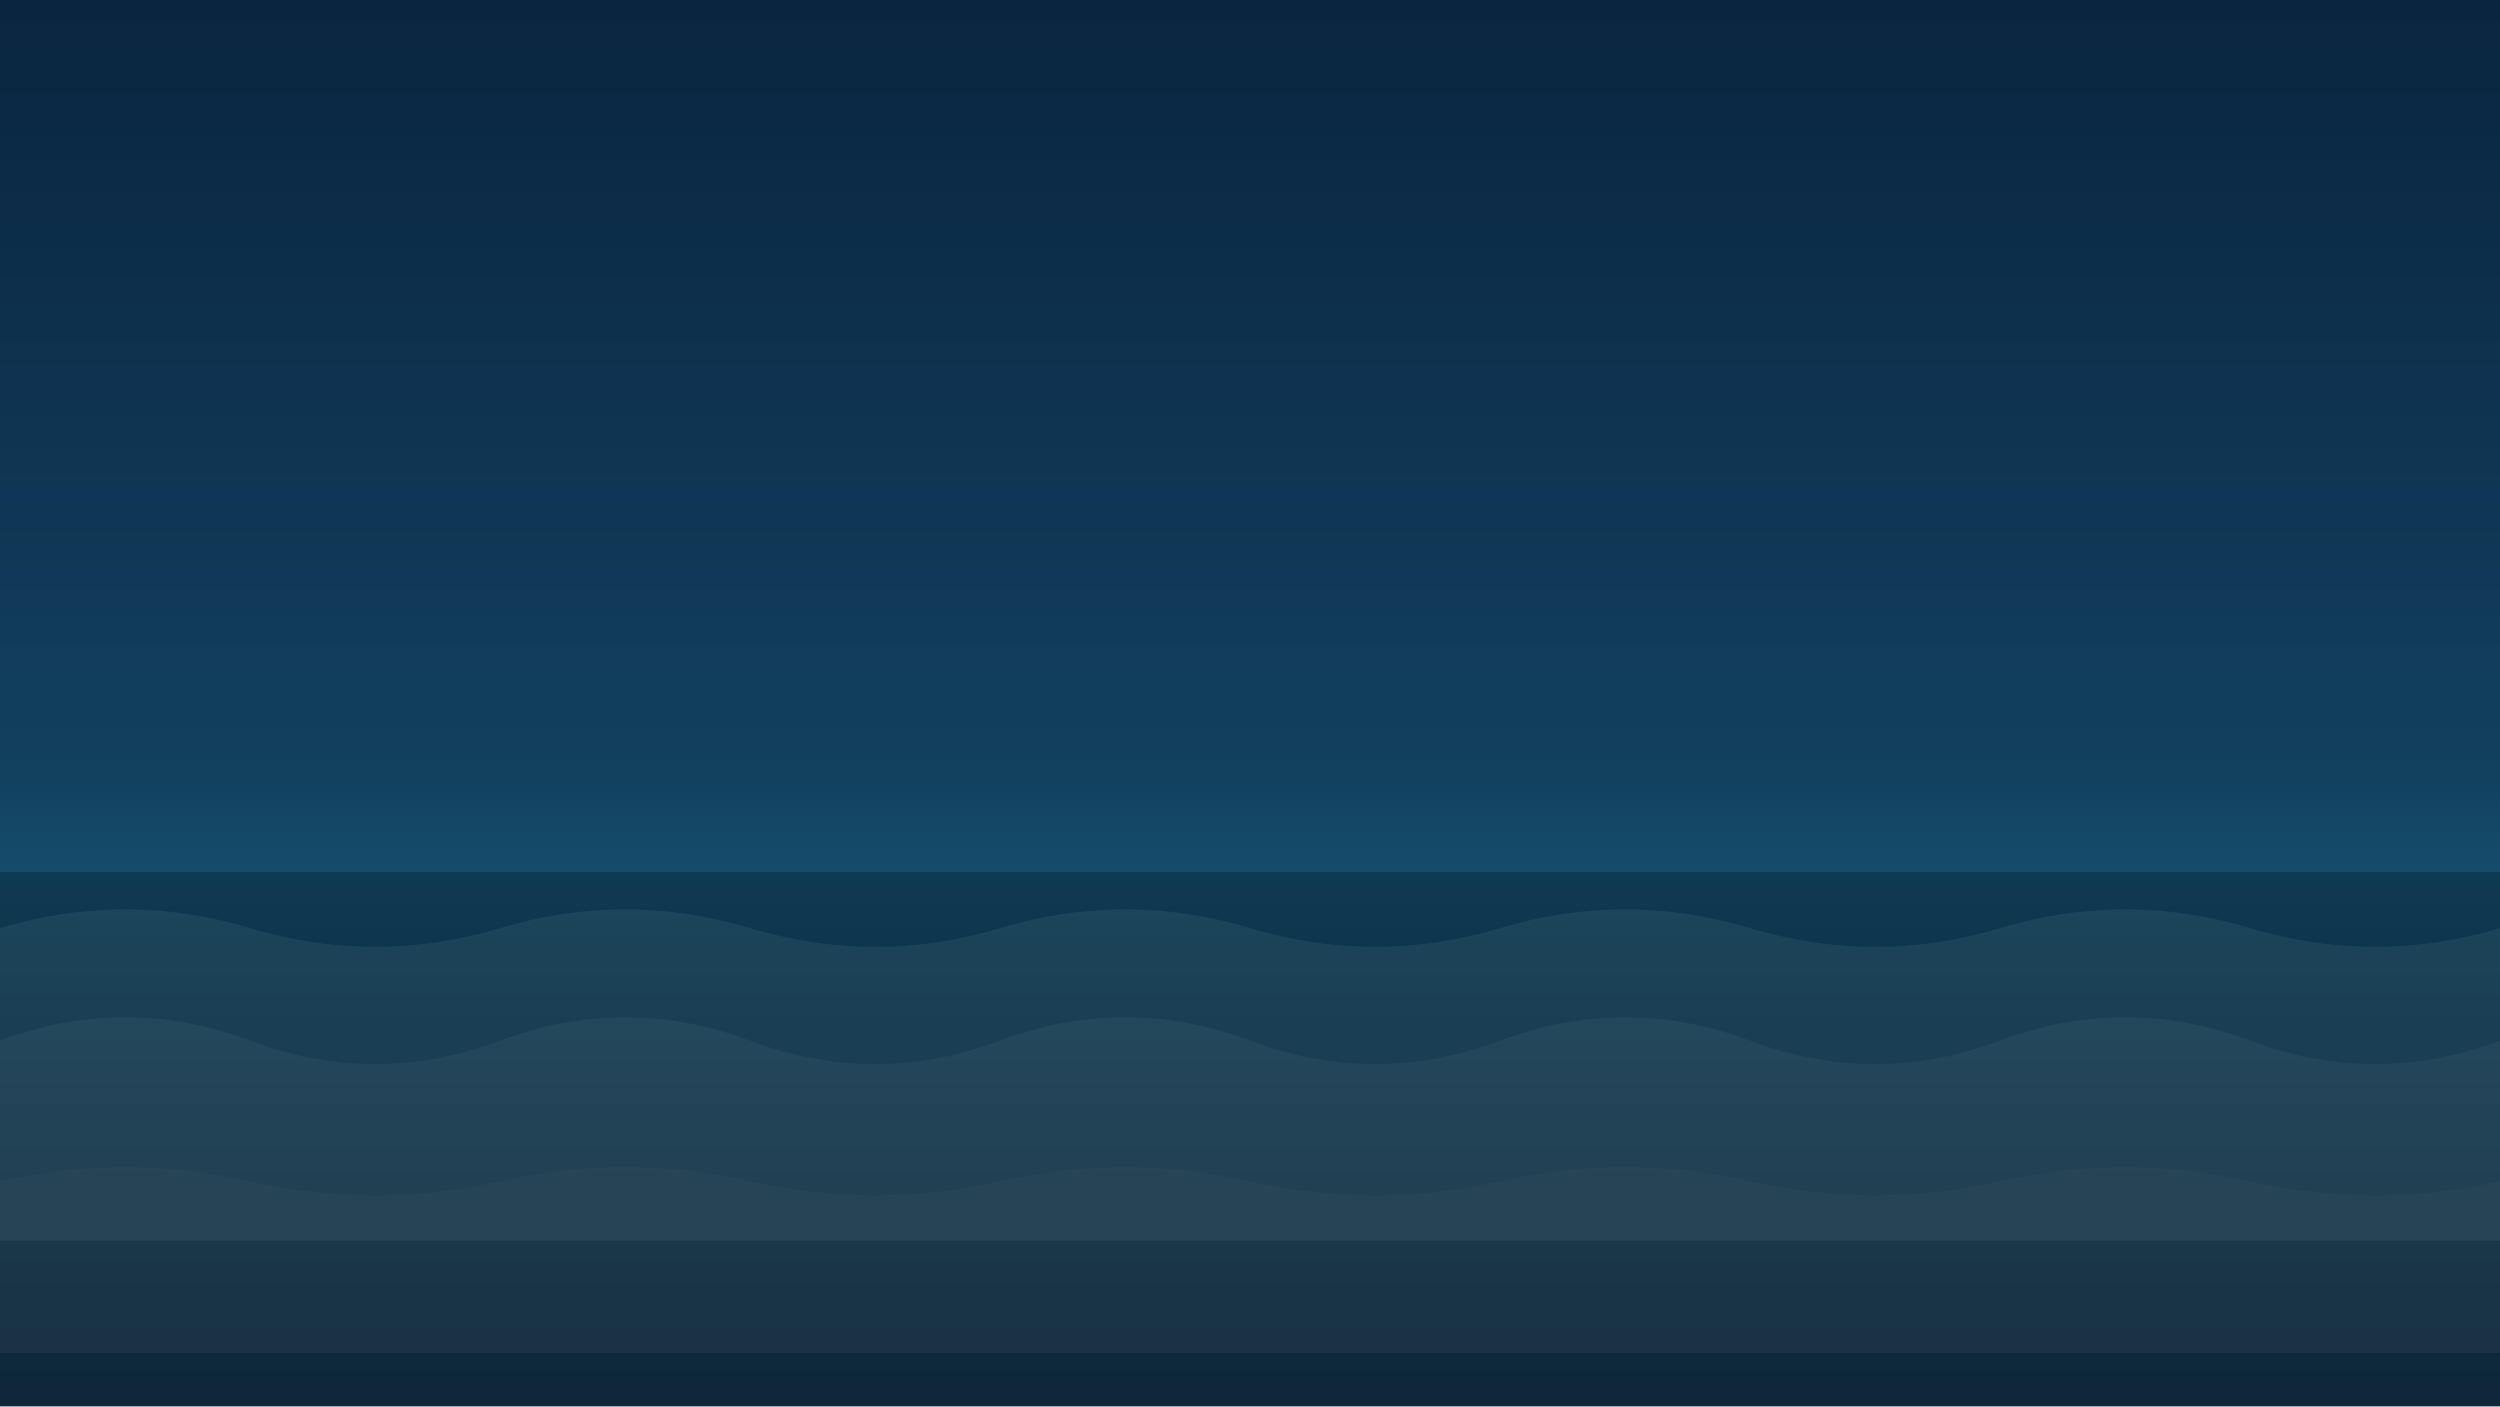
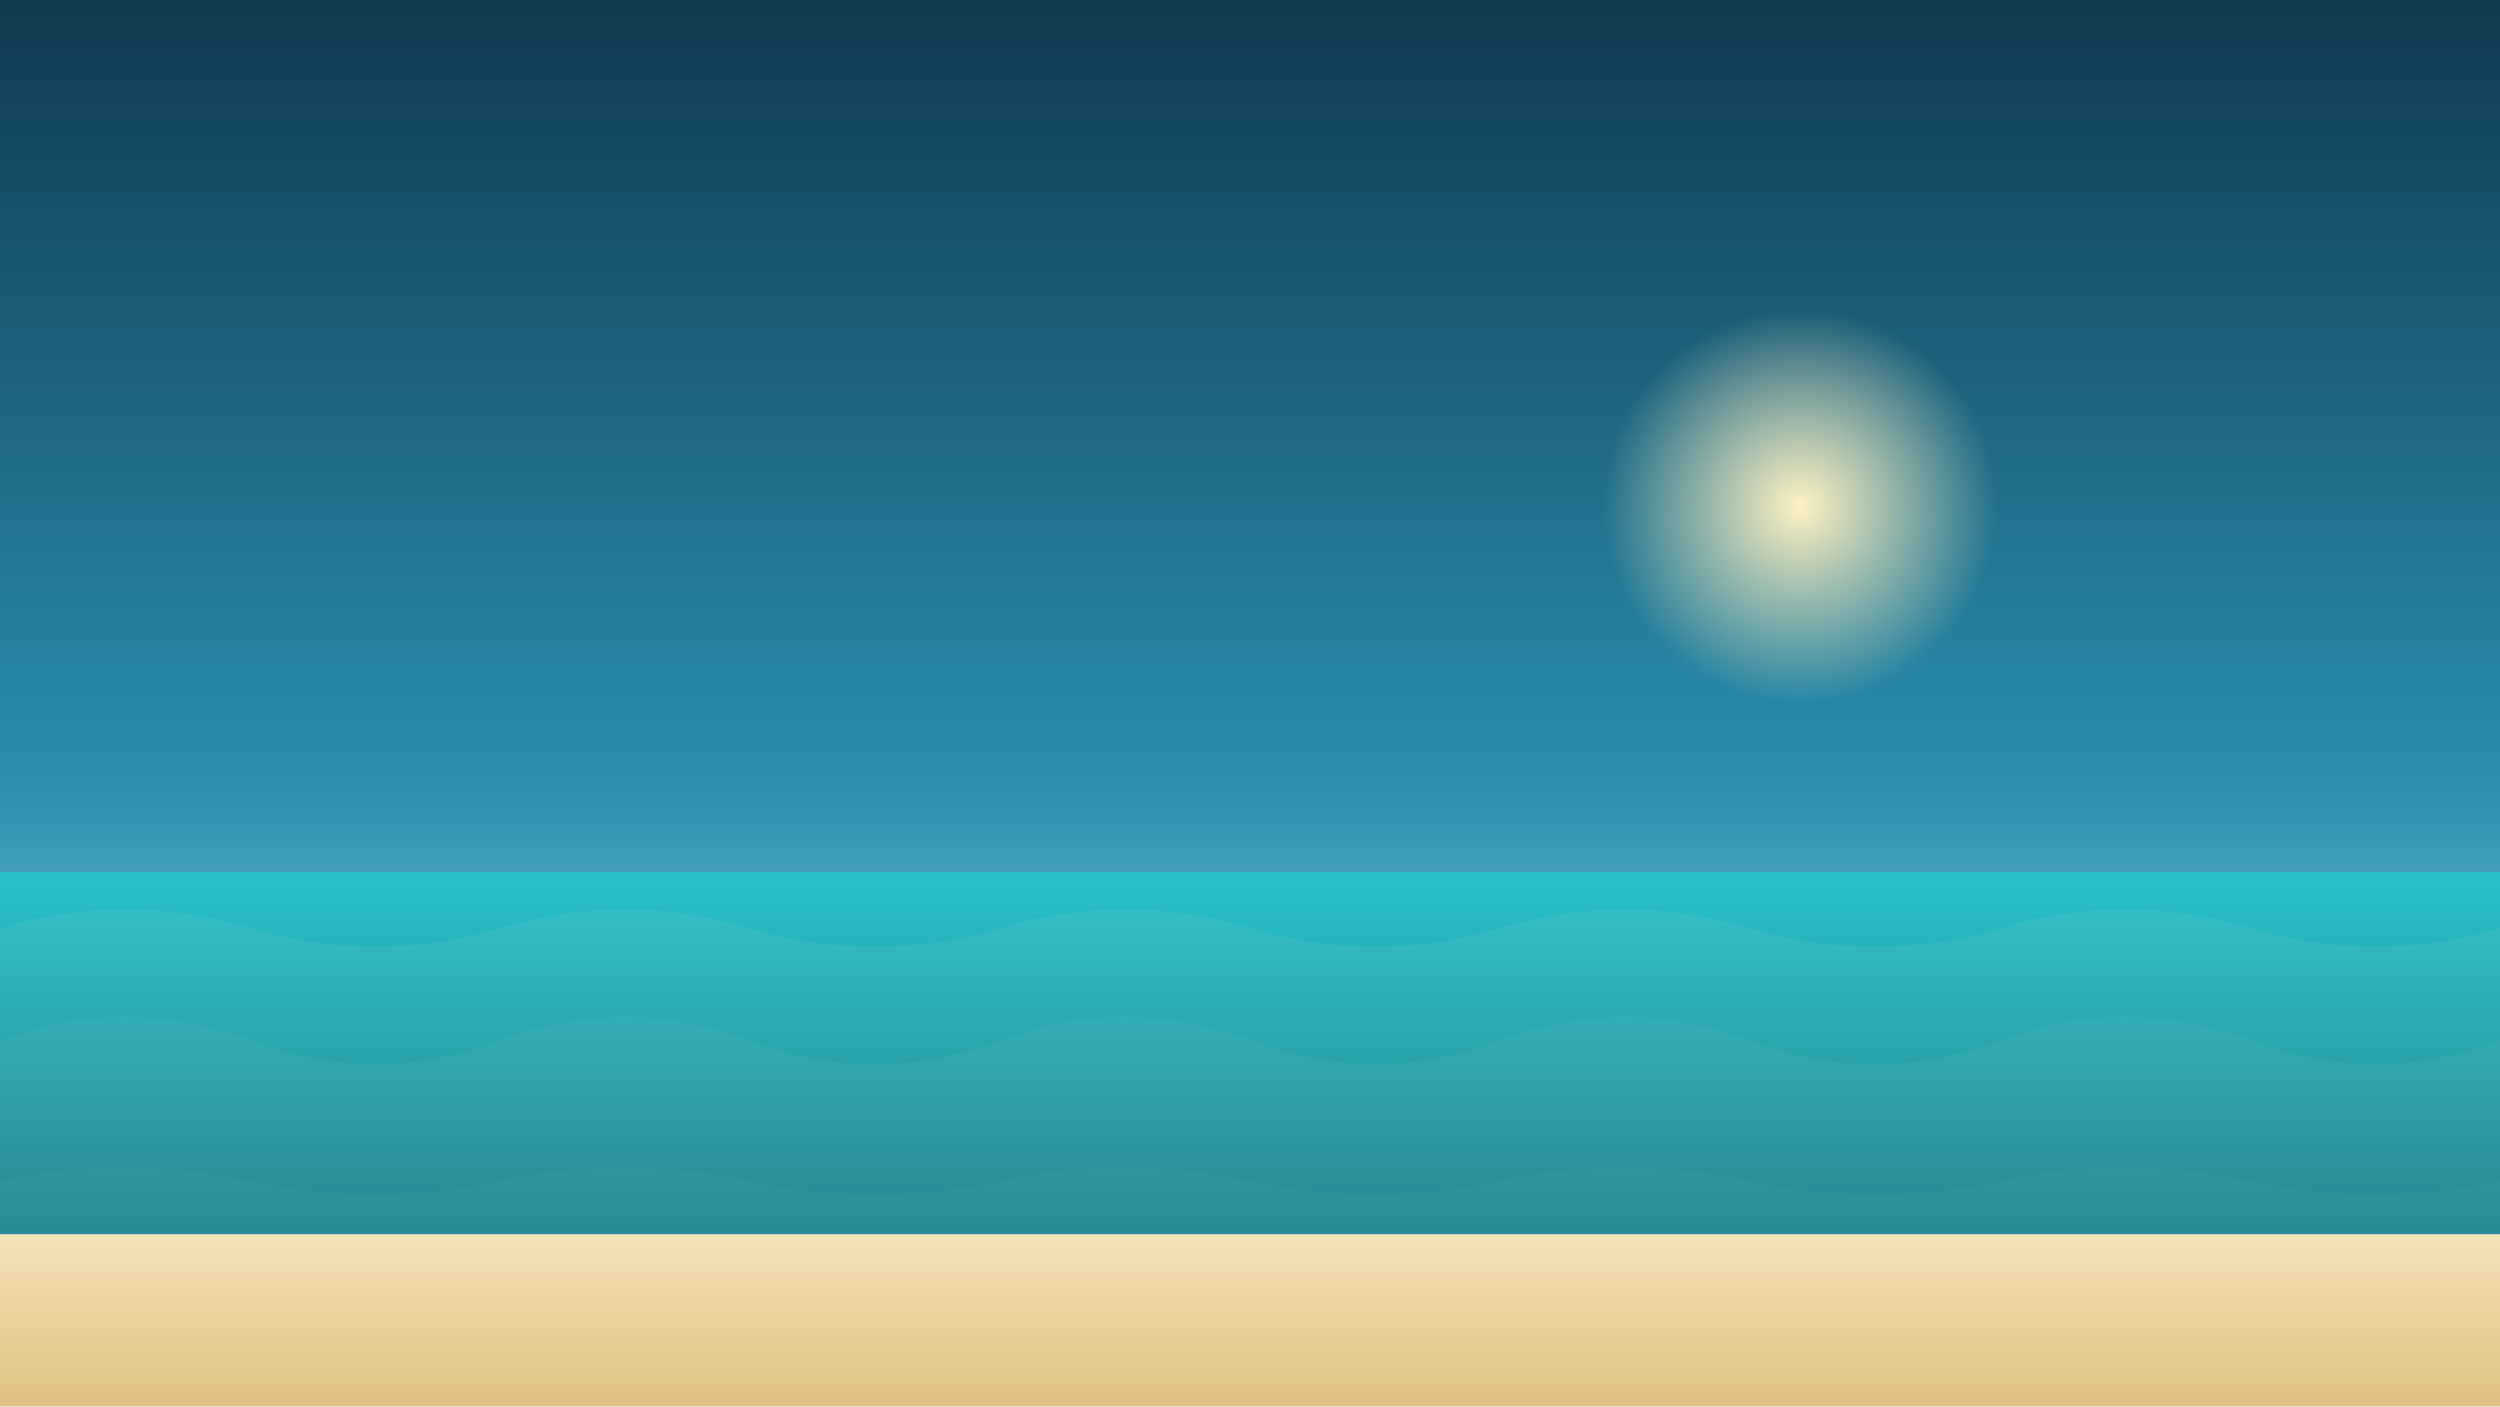
<svg xmlns="http://www.w3.org/2000/svg" viewBox="0 0 1600 900" width="1600" height="900" role="img" aria-label="MARÉA">
  <defs>
    <linearGradient id="sky" x1="0" y1="0" x2="0" y2="1">
-       <stop offset="0%" stop-color="#0a2540" />
-       <stop offset="55%" stop-color="#12405f" />
-       <stop offset="100%" stop-color="#2a8fae" />
+       <stop offset="0%" stop-color="#103a52" />
+       <stop offset="55%" stop-color="#2a8fae" />
+       <stop offset="100%" stop-color="#bfe8e8" />
    </linearGradient>
    <radialGradient id="sunGrad" cx="50%" cy="50%" r="50%">
-       <stop offset="0%" stop-color="#f5d18b" />
-       <stop offset="100%" stop-color="#f5d18b" stop-opacity="0" />
+       <stop offset="0%" stop-color="#fff2c2" />
+       <stop offset="100%" stop-color="#fff2c2" stop-opacity="0" />
    </radialGradient>
    <linearGradient id="seaGrad" x1="0" y1="0" x2="0" y2="1">
-       <stop offset="0%" stop-color="#0e3a52" />
-       <stop offset="100%" stop-color="#082234" />
+       <stop offset="0%" stop-color="#29c2c9" />
+       <stop offset="100%" stop-color="#0f7a86" />
+     </linearGradient>
+     <linearGradient id="sandGrad" x1="0" y1="0" x2="0" y2="1">
+       <stop offset="0%" stop-color="#f5e2b8" />
+       <stop offset="100%" stop-color="#dfc07f" />
    </linearGradient>
  </defs>
  <rect width="1600" height="900" fill="url(#sky)" />
-   <rect y="558" width="1600" height="342" fill="url(#seaGrad)" />
+   <circle cx="1152" cy="324" r="126" fill="url(#sunGrad)" />
+   <rect y="558" width="1600" height="232" fill="url(#seaGrad)" />
  <g opacity="0.5">
    <path d="M0,594 Q80,570 160,594 Q240,618 320,594 Q400,570 480,594 Q560,618 640,594 Q720,570 800,594 Q880,618 960,594 Q1040,570 1120,594 Q1200,618 1280,594 Q1360,570 1440,594 Q1520,618 1600,594 Q1680,570 1760,594 L1600,794 L0,794 Z" fill="#ffffff" opacity="0.12" />
  </g>
  <g opacity="0.4">
    <path d="M0,666 Q80,636 160,666 Q240,696 320,666 Q400,636 480,666 Q560,696 640,666 Q720,636 800,666 Q880,696 960,666 Q1040,636 1120,666 Q1200,696 1280,666 Q1360,636 1440,666 Q1520,696 1600,666 Q1680,636 1760,666 L1600,866 L0,866 Z" fill="#ffffff" opacity="0.1" />
  </g>
  <g opacity="0.3">
    <path d="M0,756 Q80,738 160,756 Q240,774 320,756 Q400,738 480,756 Q560,774 640,756 Q720,738 800,756 Q880,774 960,756 Q1040,738 1120,756 Q1200,774 1280,756 Q1360,738 1440,756 Q1520,774 1600,756 Q1680,738 1760,756 L1600,956 L0,956 Z" fill="#ffffff" opacity="0.08" />
  </g>
+   <rect y="790" width="1600" height="110" fill="url(#sandGrad)" />
</svg>
